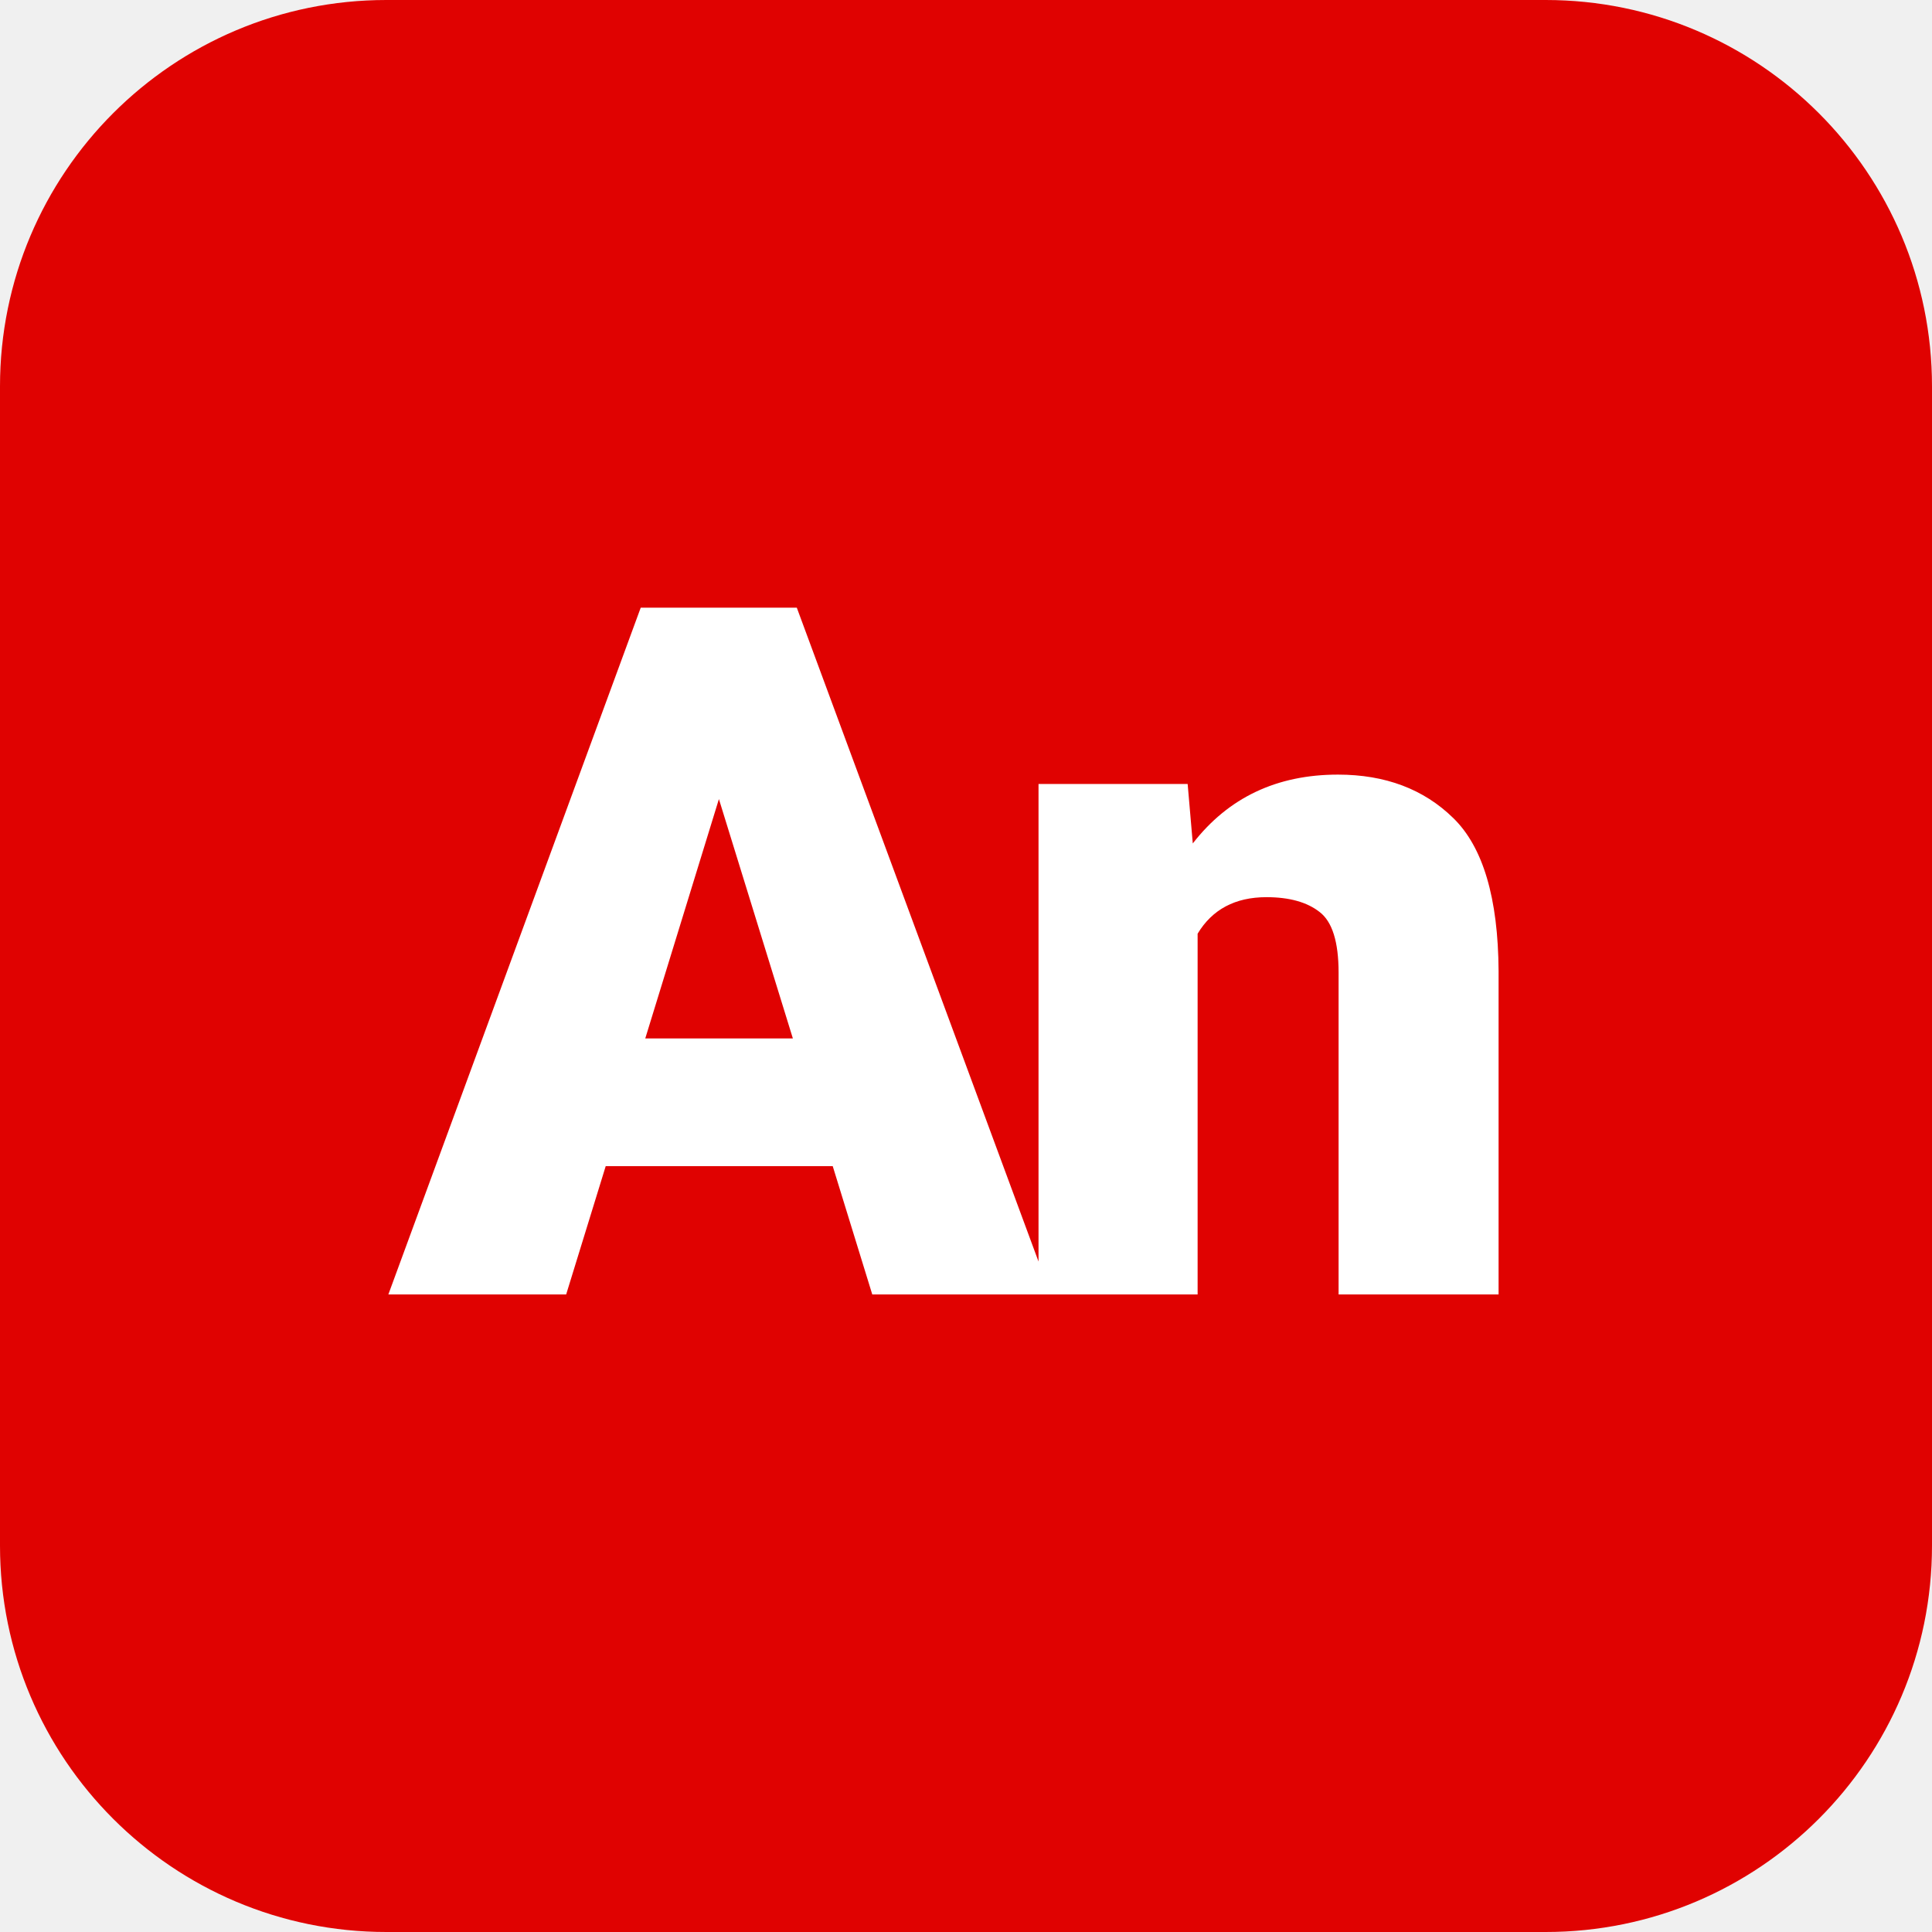
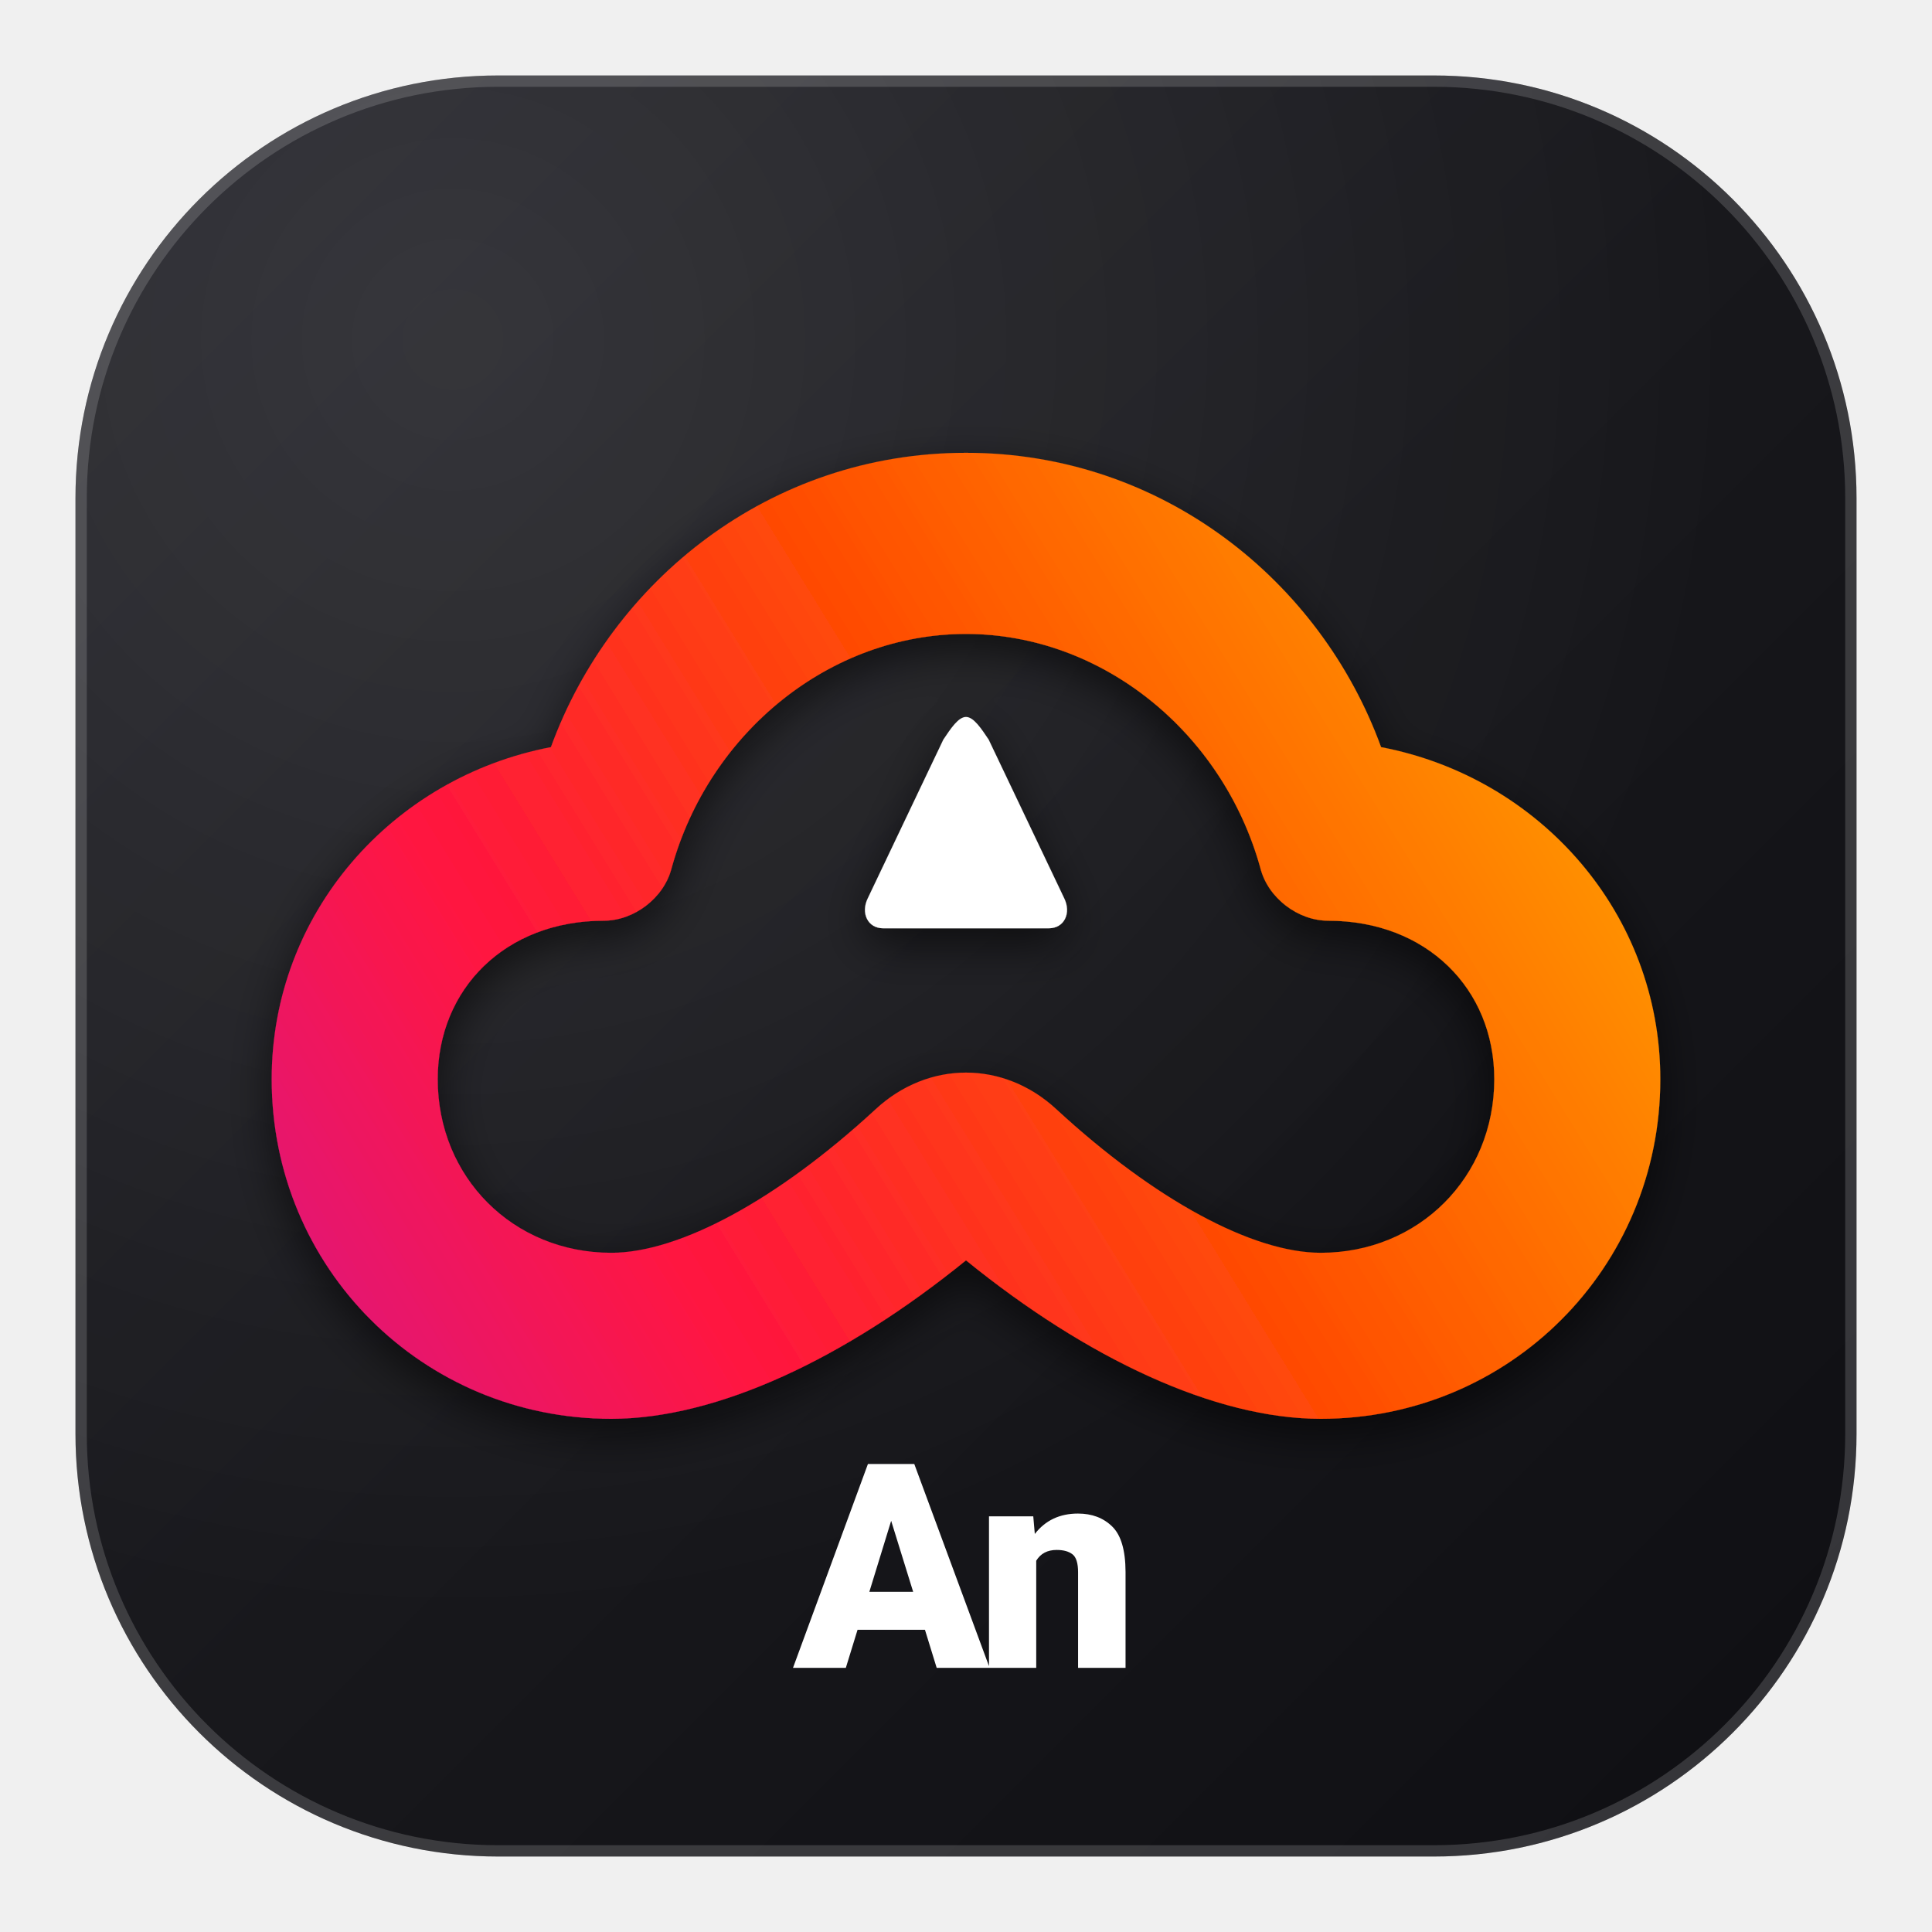
- <svg xmlns="http://www.w3.org/2000/svg" viewBox="0 0 100 100" fill="none">
-   <rect width="100" height="100" rx="20" fill="#E00201" />
-   <text x="50" y="67" text-anchor="middle" fill="#FFFFFF" font-family="system-ui, -apple-system, BlinkMacSystemFont, 'Segoe UI', Roboto, Helvetica, Arial, sans-serif" font-weight="800" font-size="50" letter-spacing="-1.5">An</text>
+ <svg xmlns="http://www.w3.org/2000/svg" viewBox="0 0 512 512" width="512" height="512" fill="none">
+   <defs>
+     <linearGradient id="spectrumGradient" x1="60" y1="360" x2="450" y2="120" gradientUnits="userSpaceOnUse">
+       <stop offset="0%" stop-color="#DA1884" />
+       <stop offset="25%" stop-color="#FF1341" />
+       <stop offset="55%" stop-color="#FF4F00" />
+       <stop offset="80%" stop-color="#FF8A00" />
+       <stop offset="100%" stop-color="#FFBA00" />
+     </linearGradient>
+     <filter id="softGlow" x="-30%" y="-30%" width="160%" height="160%">
+       <feDropShadow dx="0" dy="10" stdDeviation="16" flood-color="#FF1A4B" flood-opacity="0.32" />
+       <feDropShadow dx="0" dy="4" stdDeviation="6" flood-color="#000000" flood-opacity="0.6" />
+     </filter>
+     <linearGradient id="tileBg" x1="0" y1="0" x2="512" y2="512" gradientUnits="userSpaceOnUse">
+       <stop offset="0%" stop-color="#24242A" />
+       <stop offset="50%" stop-color="#18181C" />
+       <stop offset="100%" stop-color="#0E0E12" />
+     </linearGradient>
+     <radialGradient id="tileSheen" cx="120" cy="90" r="340" gradientUnits="userSpaceOnUse">
+       <stop offset="0%" stop-color="#FFFFFF" stop-opacity="0.10" />
+       <stop offset="100%" stop-color="#FFFFFF" stop-opacity="0" />
+     </radialGradient>
+   </defs>
+   <rect x="20" y="20" width="472" height="472" rx="112" fill="url(#tileBg)" />
+   <rect x="20" y="20" width="472" height="472" rx="112" fill="url(#tileSheen)" />
+   <rect x="21.5" y="21.5" width="469" height="469" rx="110.5" stroke="#FFFFFF" stroke-opacity="0.16" stroke-width="3" />
+   <g filter="url(#softGlow)">
+     <path fill-rule="evenodd" clip-rule="evenodd" d="M 256,120          C 308,120 350,154 366,198          C 408,206 440,242 440,286          C 440,336 400,376 350,376          C 322,376 288,360 256,334          C 224,360 190,376 162,376          C 112,376 72,336 72,286          C 72,242 104,206 146,198          C 162,154 204,120 256,120 Z          M 256,168          C 220,168 188,194 178,230          C 176,238 168,244 160,244          C 134,244 116,262 116,286          C 116,312 136,332 162,332          C 180,332 206,318 232,294          C 246,281 266,281 280,294          C 306,318 332,332 350,332          C 376,332 396,312 396,286          C 396,262 378,244 352,244          C 344,244 336,238 334,230          C 324,194 292,168 256,168 Z" fill="url(#spectrumGradient)" />
+     <path d="M 256,190          C 258,190 260,193 262,196          L 282,238          C 284,242 282,246 278,246          L 234,246          C 230,246 228,242 230,238          L 250,196          C 252,193 254,190 256,190 Z" fill="#FFFFFF" />
+   </g>
+   <text x="256" y="442" text-anchor="middle" fill="#FFFFFF" font-family="system-ui, -apple-system, BlinkMacSystemFont, 'Segoe UI', Roboto, 'Helvetica Neue', Arial, sans-serif" font-weight="800" font-size="76" letter-spacing="-1.5">
+     An
+   </text>
</svg>
